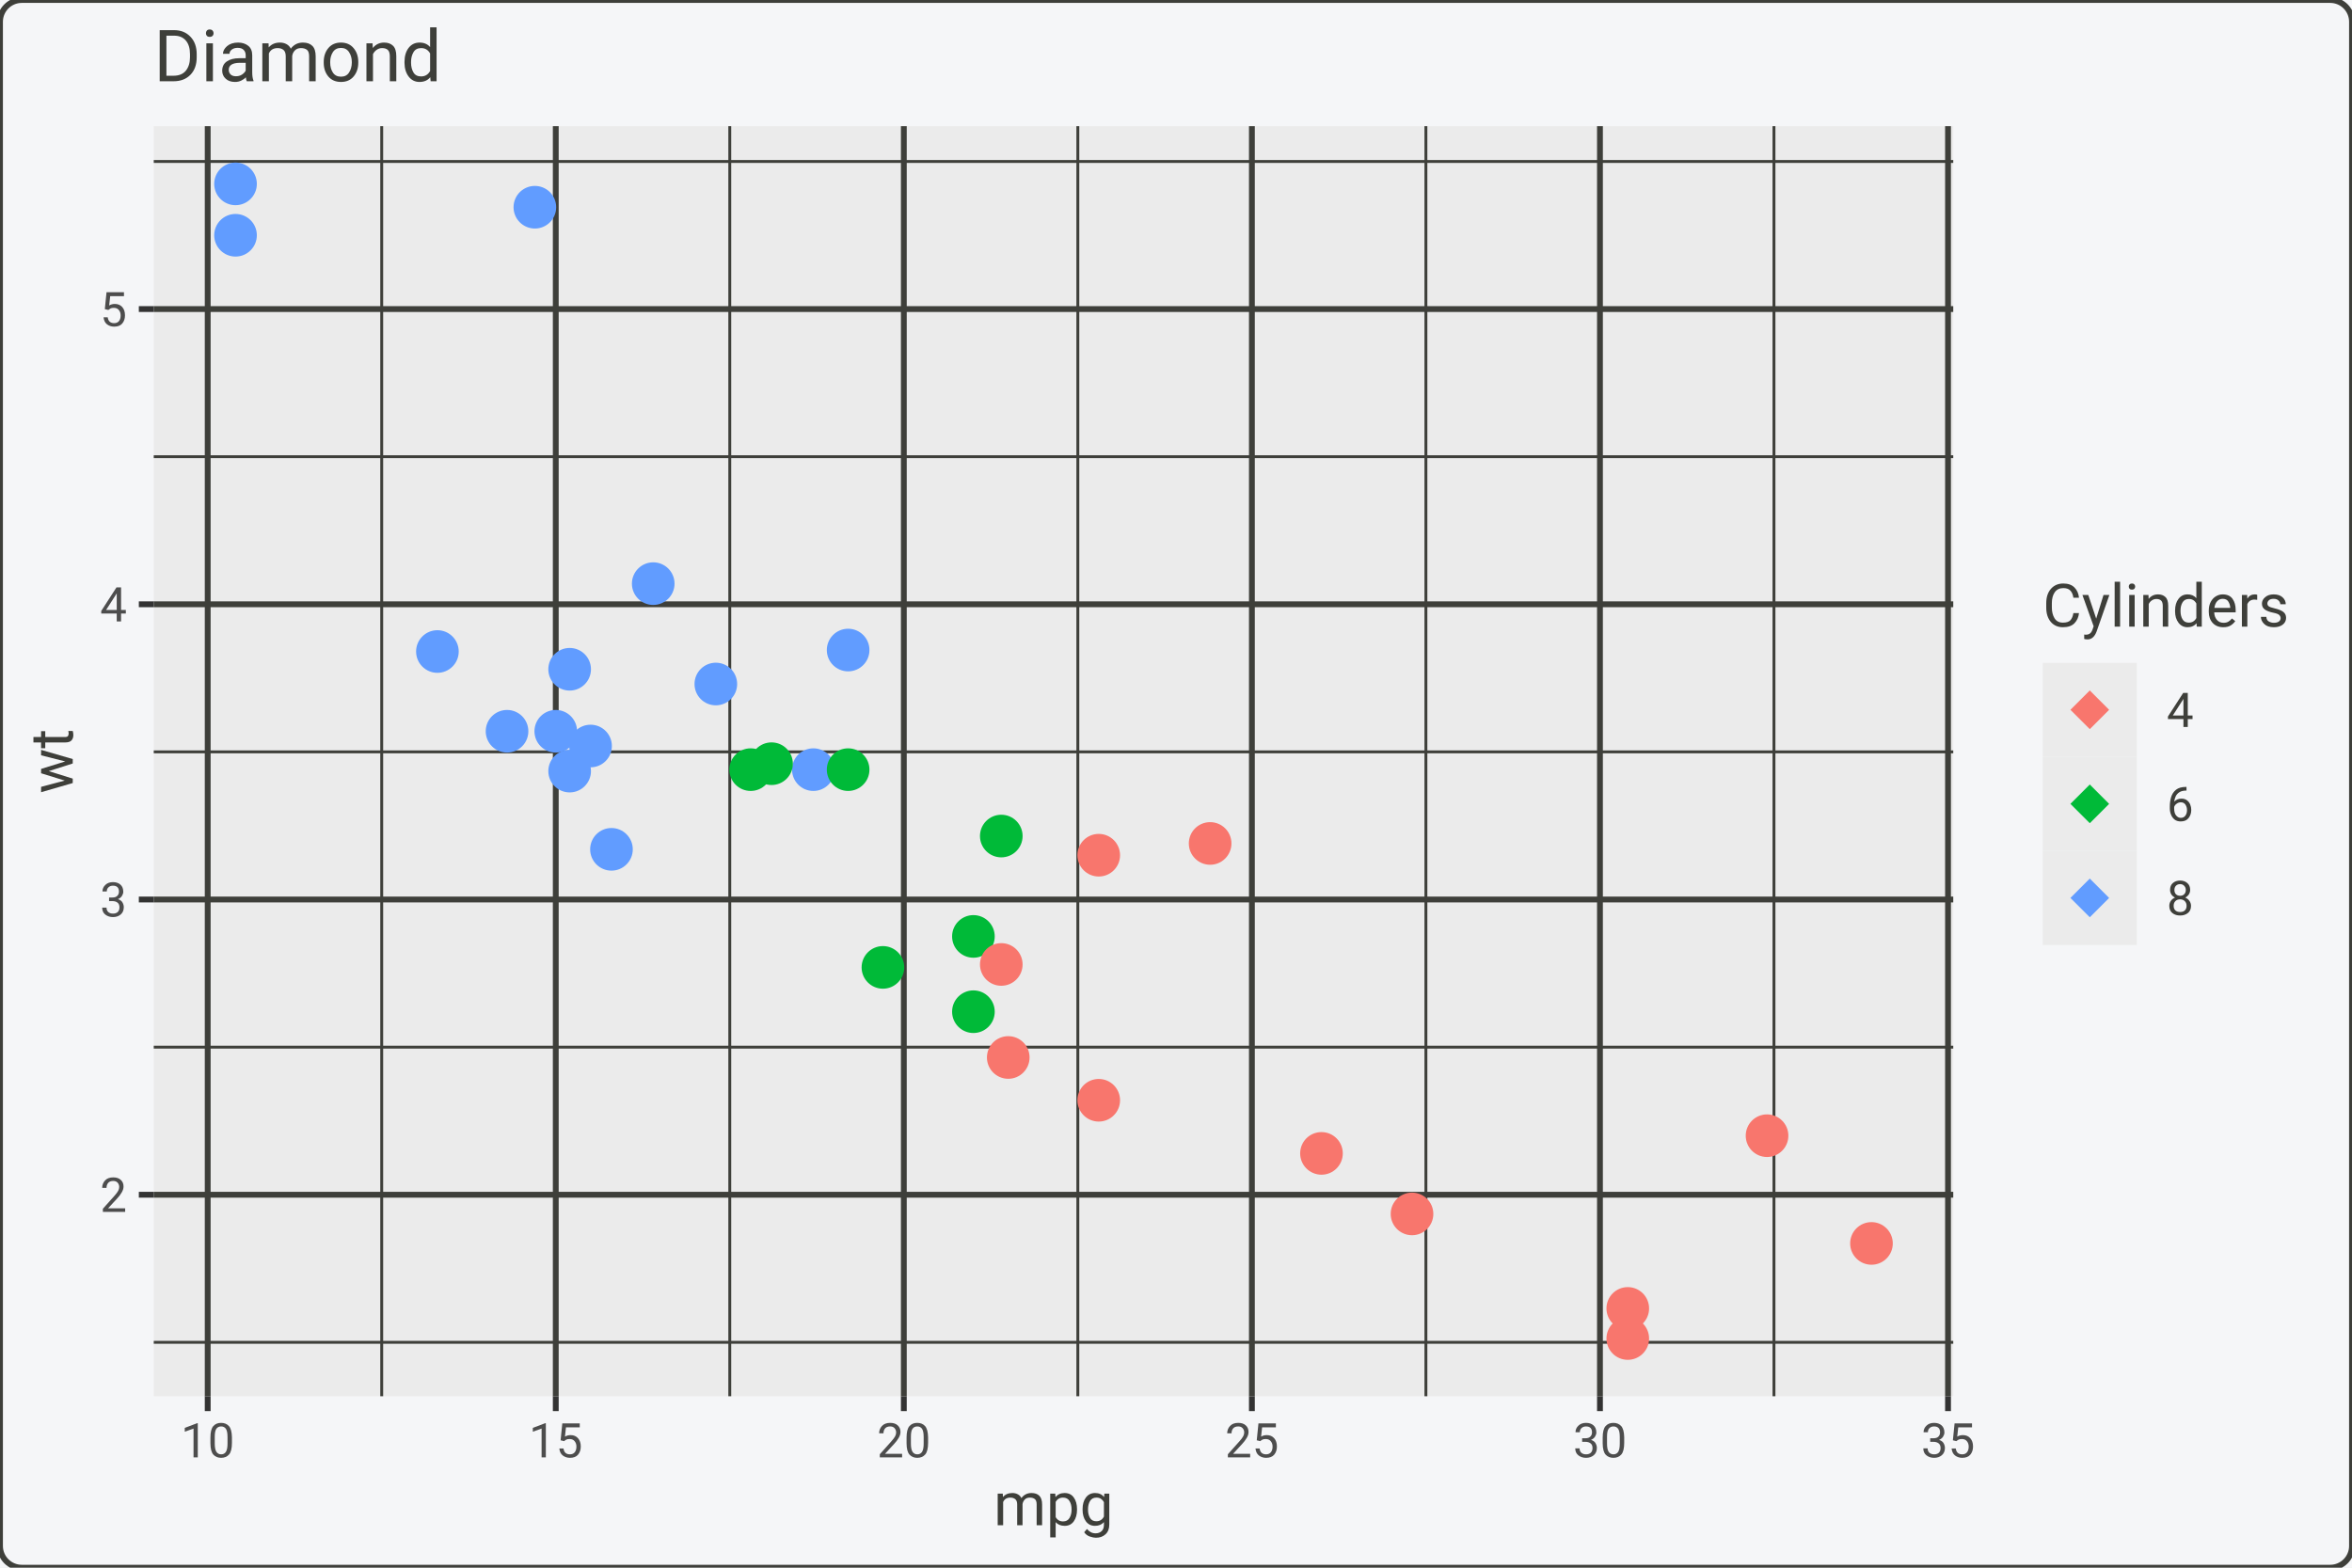
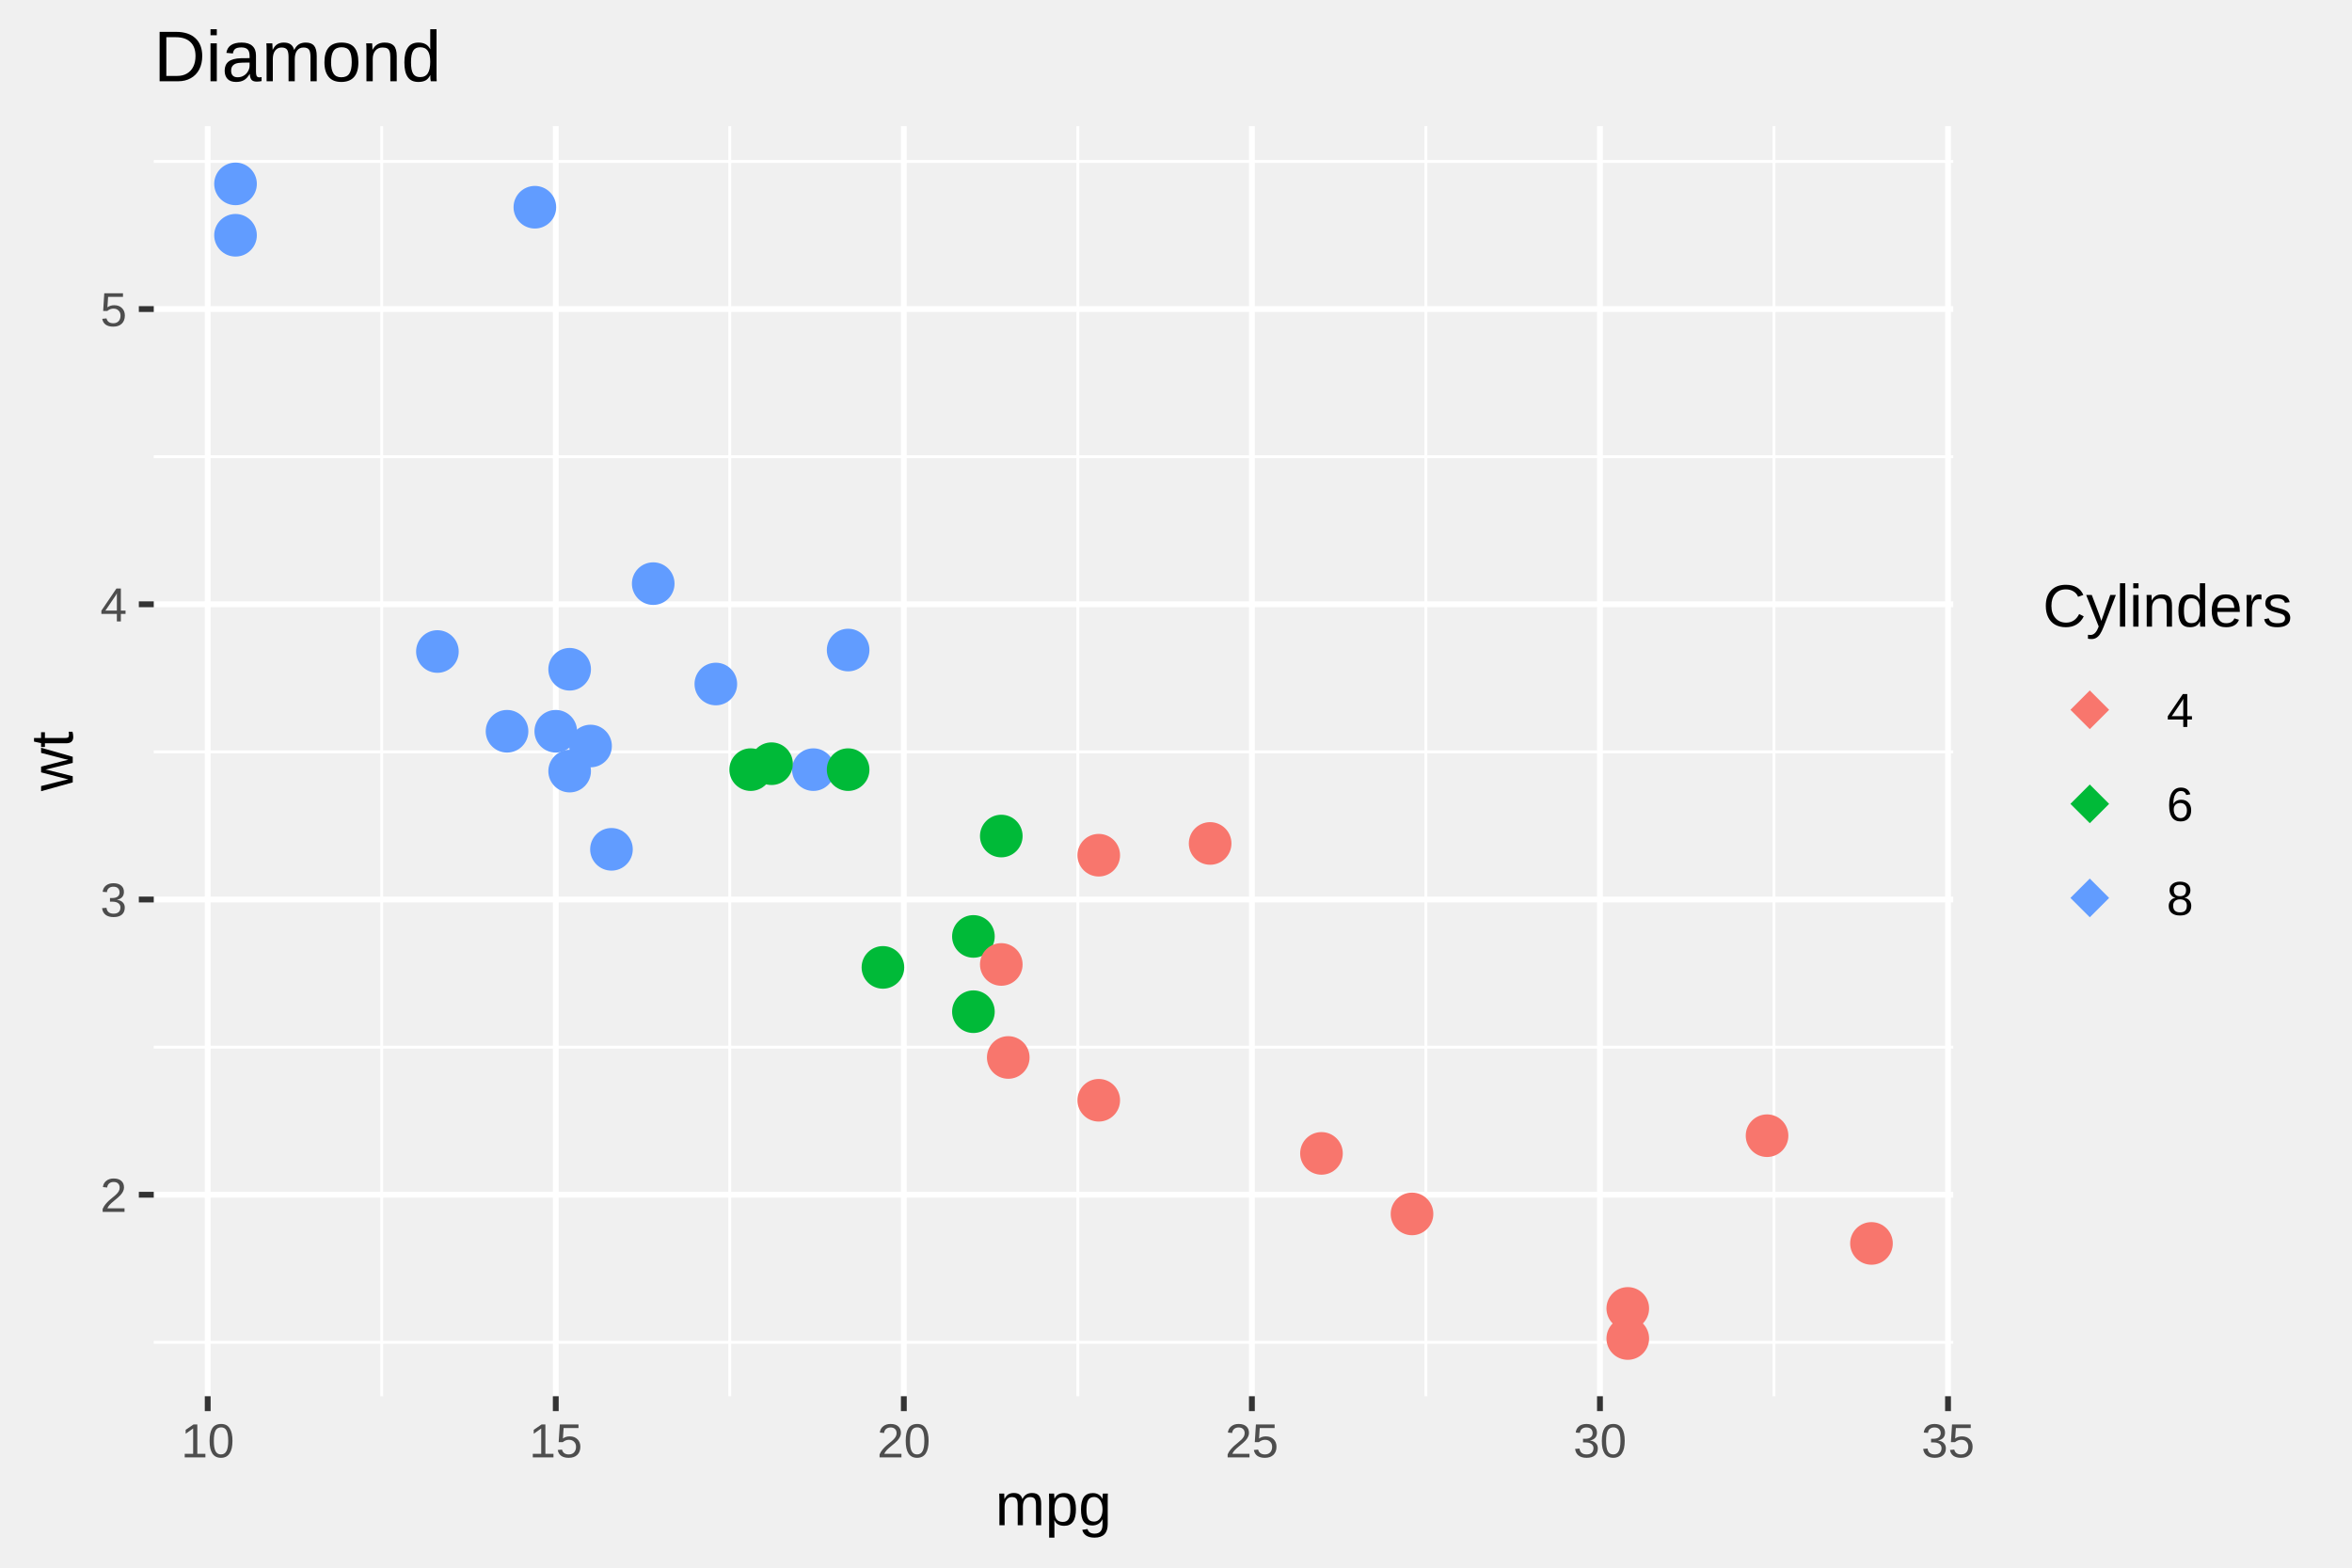
<svg xmlns="http://www.w3.org/2000/svg" width="432.00pt" height="288.00pt" viewBox="0 0 432.00 288.00">
  <g class="svglite">
    <defs>
      <style type="text/css">
-     /* theme-aware-processed */
-     .svglite line, .svglite polyline, .svglite polygon, .svglite path, .svglite circle {
+     .svglite line, .svglite polyline, .svglite polygon, .svglite path, .svglite rect, .svglite circle {
      fill: none;
-       stroke: #3E3F3A;
-       stroke-linecap: round;
-       stroke-linejoin: round;
-       stroke-miterlimit: 10.00;
-     }
-     .svglite &gt; g &gt; rect {
-       fill: none;
-       stroke: #3E3F3A;
+       stroke: #000000;
      stroke-linecap: round;
      stroke-linejoin: round;
      stroke-miterlimit: 10.00;
    }
    .svglite text {
      white-space: pre;
-       fill: #3E3F3A;
    }
    .svglite g.glyphgroup path {
      fill: inherit;
      stroke: none;
    }
  </style>
    </defs>
-     <rect class="svg-bg" width="100%" height="100%" style="stroke: none; fill: #F5F6F8;" />
+     <rect width="100%" height="100%" style="stroke: none; fill: none;" />
    <defs>
      <clipPath id="cpMC4wMHw0MzIuMDB8MC4wMHwyODguMDA=">
        <rect x="0.00" y="0.00" width="432.00" height="288.00" />
      </clipPath>
    </defs>
    <g clip-path="url(#cpMC4wMHw0MzIuMDB8MC4wMHwyODguMDA=)">
-       <rect rx="4" x="0" y="0.00" width="432.00" height="288.00" style="stroke-width: 1.07; stroke: #3E3F3A; fill: #F5F6F8;" />
+       <rect x="0" y="0.00" width="432.00" height="288.00" style="stroke-width: 1.07; stroke: none;" />
    </g>
    <defs>
      <clipPath id="cpMjguMjR8MzU4Ljc2fDIzLjE4fDI1Ni41MA==">
        <rect x="28.24" y="23.18" width="330.52" height="233.33" />
      </clipPath>
    </defs>
    <g clip-path="url(#cpMjguMjR8MzU4Ljc2fDIzLjE4fDI1Ni41MA==)">
-       <rect x="28.24" y="23.18" width="330.52" height="233.33" style="stroke-width: 1.07; stroke: none; fill: #EBEBEB;" />
-       <polyline points="28.24,246.60 358.76,246.60 " style="stroke-width: 0.53; stroke: #3E3F3A; stroke-linecap: butt;" />
-       <polyline points="28.24,192.37 358.76,192.37 " style="stroke-width: 0.53; stroke: #3E3F3A; stroke-linecap: butt;" />
-       <polyline points="28.24,138.13 358.76,138.13 " style="stroke-width: 0.53; stroke: #3E3F3A; stroke-linecap: butt;" />
-       <polyline points="28.24,83.90 358.76,83.90 " style="stroke-width: 0.53; stroke: #3E3F3A; stroke-linecap: butt;" />
-       <polyline points="28.24,29.66 358.76,29.66 " style="stroke-width: 0.53; stroke: #3E3F3A; stroke-linecap: butt;" />
-       <polyline points="70.11,256.50 70.11,23.18 " style="stroke-width: 0.53; stroke: #3E3F3A; stroke-linecap: butt;" />
-       <polyline points="134.04,256.50 134.04,23.18 " style="stroke-width: 0.53; stroke: #3E3F3A; stroke-linecap: butt;" />
-       <polyline points="197.97,256.50 197.97,23.18 " style="stroke-width: 0.53; stroke: #3E3F3A; stroke-linecap: butt;" />
-       <polyline points="261.90,256.50 261.90,23.18 " style="stroke-width: 0.53; stroke: #3E3F3A; stroke-linecap: butt;" />
-       <polyline points="325.83,256.50 325.83,23.18 " style="stroke-width: 0.53; stroke: #3E3F3A; stroke-linecap: butt;" />
-       <polyline points="28.24,219.49 358.76,219.49 " style="stroke-width: 1.07; stroke: #3E3F3A; stroke-linecap: butt;" />
-       <polyline points="28.24,165.25 358.76,165.25 " style="stroke-width: 1.07; stroke: #3E3F3A; stroke-linecap: butt;" />
-       <polyline points="28.24,111.01 358.76,111.01 " style="stroke-width: 1.07; stroke: #3E3F3A; stroke-linecap: butt;" />
-       <polyline points="28.24,56.78 358.76,56.78 " style="stroke-width: 1.07; stroke: #3E3F3A; stroke-linecap: butt;" />
-       <polyline points="38.15,256.50 38.15,23.18 " style="stroke-width: 1.07; stroke: #3E3F3A; stroke-linecap: butt;" />
-       <polyline points="102.08,256.50 102.08,23.18 " style="stroke-width: 1.07; stroke: #3E3F3A; stroke-linecap: butt;" />
-       <polyline points="166.01,256.50 166.01,23.18 " style="stroke-width: 1.07; stroke: #3E3F3A; stroke-linecap: butt;" />
-       <polyline points="229.94,256.50 229.94,23.18 " style="stroke-width: 1.07; stroke: #3E3F3A; stroke-linecap: butt;" />
-       <polyline points="293.87,256.50 293.87,23.18 " style="stroke-width: 1.07; stroke: #3E3F3A; stroke-linecap: butt;" />
-       <polyline points="357.80,256.50 357.80,23.18 " style="stroke-width: 1.07; stroke: #3E3F3A; stroke-linecap: butt;" />
+       <rect x="28.24" y="23.18" width="330.52" height="233.33" style="stroke-width: 1.07; stroke: none;" />
+       <polyline points="28.24,246.60 358.76,246.60 " style="stroke-width: 0.53; stroke: #FFFFFF; stroke-linecap: butt;" />
+       <polyline points="28.24,192.37 358.76,192.37 " style="stroke-width: 0.53; stroke: #FFFFFF; stroke-linecap: butt;" />
+       <polyline points="28.24,138.13 358.76,138.13 " style="stroke-width: 0.53; stroke: #FFFFFF; stroke-linecap: butt;" />
+       <polyline points="28.24,83.90 358.76,83.90 " style="stroke-width: 0.53; stroke: #FFFFFF; stroke-linecap: butt;" />
+       <polyline points="28.24,29.66 358.76,29.66 " style="stroke-width: 0.53; stroke: #FFFFFF; stroke-linecap: butt;" />
+       <polyline points="70.11,256.50 70.11,23.18 " style="stroke-width: 0.53; stroke: #FFFFFF; stroke-linecap: butt;" />
+       <polyline points="134.04,256.50 134.04,23.18 " style="stroke-width: 0.53; stroke: #FFFFFF; stroke-linecap: butt;" />
+       <polyline points="197.97,256.50 197.97,23.18 " style="stroke-width: 0.53; stroke: #FFFFFF; stroke-linecap: butt;" />
+       <polyline points="261.90,256.50 261.90,23.18 " style="stroke-width: 0.53; stroke: #FFFFFF; stroke-linecap: butt;" />
+       <polyline points="325.83,256.50 325.83,23.18 " style="stroke-width: 0.53; stroke: #FFFFFF; stroke-linecap: butt;" />
+       <polyline points="28.24,219.49 358.76,219.49 " style="stroke-width: 1.07; stroke: #FFFFFF; stroke-linecap: butt;" />
+       <polyline points="28.24,165.25 358.76,165.25 " style="stroke-width: 1.07; stroke: #FFFFFF; stroke-linecap: butt;" />
+       <polyline points="28.24,111.01 358.76,111.01 " style="stroke-width: 1.07; stroke: #FFFFFF; stroke-linecap: butt;" />
+       <polyline points="28.24,56.78 358.76,56.78 " style="stroke-width: 1.07; stroke: #FFFFFF; stroke-linecap: butt;" />
+       <polyline points="38.15,256.50 38.15,23.18 " style="stroke-width: 1.07; stroke: #FFFFFF; stroke-linecap: butt;" />
+       <polyline points="102.08,256.50 102.08,23.18 " style="stroke-width: 1.07; stroke: #FFFFFF; stroke-linecap: butt;" />
+       <polyline points="166.01,256.50 166.01,23.18 " style="stroke-width: 1.07; stroke: #FFFFFF; stroke-linecap: butt;" />
+       <polyline points="229.94,256.50 229.94,23.18 " style="stroke-width: 1.07; stroke: #FFFFFF; stroke-linecap: butt;" />
+       <polyline points="293.87,256.50 293.87,23.18 " style="stroke-width: 1.07; stroke: #FFFFFF; stroke-linecap: butt;" />
+       <polyline points="357.80,256.50 357.80,23.18 " style="stroke-width: 1.07; stroke: #FFFFFF; stroke-linecap: butt;" />
      <circle cx="178.79" cy="185.86" r="3.56" style="stroke-width: 0.71; stroke: #00BA38; fill: #00BA38;" />
      <circle cx="178.79" cy="172.03" r="3.56" style="stroke-width: 0.71; stroke: #00BA38; fill: #00BA38;" />
      <circle cx="201.81" cy="202.13" r="3.56" style="stroke-width: 0.71; stroke: #F8766D; fill: #F8766D;" />
      <circle cx="183.91" cy="153.59" r="3.56" style="stroke-width: 0.71; stroke: #00BA38; fill: #00BA38;" />
      <circle cx="149.39" cy="141.39" r="3.56" style="stroke-width: 0.71; stroke: #619CFF; fill: #619CFF;" />
      <circle cx="141.71" cy="140.30" r="3.56" style="stroke-width: 0.71; stroke: #00BA38; fill: #00BA38;" />
      <circle cx="93.13" cy="134.34" r="3.56" style="stroke-width: 0.71; stroke: #619CFF; fill: #619CFF;" />
      <circle cx="222.27" cy="154.95" r="3.56" style="stroke-width: 0.71; stroke: #F8766D; fill: #F8766D;" />
      <circle cx="201.81" cy="157.11" r="3.56" style="stroke-width: 0.71; stroke: #F8766D; fill: #F8766D;" />
      <circle cx="155.78" cy="141.39" r="3.56" style="stroke-width: 0.71; stroke: #00BA38; fill: #00BA38;" />
      <circle cx="137.88" cy="141.39" r="3.56" style="stroke-width: 0.71; stroke: #00BA38; fill: #00BA38;" />
      <circle cx="119.98" cy="107.22" r="3.56" style="stroke-width: 0.71; stroke: #619CFF; fill: #619CFF;" />
      <circle cx="131.48" cy="125.66" r="3.56" style="stroke-width: 0.71; stroke: #619CFF; fill: #619CFF;" />
      <circle cx="104.63" cy="122.95" r="3.56" style="stroke-width: 0.71; stroke: #619CFF; fill: #619CFF;" />
      <circle cx="43.26" cy="43.22" r="3.56" style="stroke-width: 0.71; stroke: #619CFF; fill: #619CFF;" />
      <circle cx="43.26" cy="33.78" r="3.56" style="stroke-width: 0.71; stroke: #619CFF; fill: #619CFF;" />
      <circle cx="98.24" cy="38.07" r="3.56" style="stroke-width: 0.71; stroke: #619CFF; fill: #619CFF;" />
      <circle cx="324.56" cy="208.64" r="3.56" style="stroke-width: 0.71; stroke: #F8766D; fill: #F8766D;" />
      <circle cx="298.98" cy="240.37" r="3.56" style="stroke-width: 0.71; stroke: #F8766D; fill: #F8766D;" />
      <circle cx="343.74" cy="228.43" r="3.56" style="stroke-width: 0.71; stroke: #F8766D; fill: #F8766D;" />
      <circle cx="185.19" cy="194.27" r="3.56" style="stroke-width: 0.71; stroke: #F8766D; fill: #F8766D;" />
      <circle cx="108.47" cy="137.05" r="3.56" style="stroke-width: 0.71; stroke: #619CFF; fill: #619CFF;" />
      <circle cx="104.63" cy="141.66" r="3.56" style="stroke-width: 0.71; stroke: #619CFF; fill: #619CFF;" />
      <circle cx="80.34" cy="119.69" r="3.56" style="stroke-width: 0.71; stroke: #619CFF; fill: #619CFF;" />
      <circle cx="155.78" cy="119.42" r="3.56" style="stroke-width: 0.71; stroke: #619CFF; fill: #619CFF;" />
      <circle cx="259.35" cy="223.01" r="3.56" style="stroke-width: 0.71; stroke: #F8766D; fill: #F8766D;" />
      <circle cx="242.72" cy="211.89" r="3.56" style="stroke-width: 0.71; stroke: #F8766D; fill: #F8766D;" />
      <circle cx="298.98" cy="245.90" r="3.56" style="stroke-width: 0.71; stroke: #F8766D; fill: #F8766D;" />
      <circle cx="112.31" cy="156.03" r="3.56" style="stroke-width: 0.71; stroke: #619CFF; fill: #619CFF;" />
      <circle cx="162.17" cy="177.72" r="3.56" style="stroke-width: 0.71; stroke: #00BA38; fill: #00BA38;" />
      <circle cx="102.08" cy="134.34" r="3.56" style="stroke-width: 0.71; stroke: #619CFF; fill: #619CFF;" />
      <circle cx="183.91" cy="177.18" r="3.56" style="stroke-width: 0.71; stroke: #F8766D; fill: #F8766D;" />
    </g>
    <g clip-path="url(#cpMC4wMHw0MzIuMDB8MC4wMHwyODguMDA=)">
-       <text x="23.31" y="222.64" text-anchor="end" style="font-size: 8.80px;fill: #4D4D4D; font-family: &quot;Roboto&quot;, -apple-system, BlinkMacSystemFont, &quot;Segoe UI&quot;, system-ui, sans-serif;" textLength="4.89px" lengthAdjust="spacingAndGlyphs">2</text>
-       <text x="23.31" y="168.40" text-anchor="end" style="font-size: 8.80px;fill: #4D4D4D; font-family: &quot;Roboto&quot;, -apple-system, BlinkMacSystemFont, &quot;Segoe UI&quot;, system-ui, sans-serif;" textLength="4.89px" lengthAdjust="spacingAndGlyphs">3</text>
-       <text x="23.31" y="114.16" text-anchor="end" style="font-size: 8.80px;fill: #4D4D4D; font-family: &quot;Roboto&quot;, -apple-system, BlinkMacSystemFont, &quot;Segoe UI&quot;, system-ui, sans-serif;" textLength="4.89px" lengthAdjust="spacingAndGlyphs">4</text>
-       <text x="23.31" y="59.93" text-anchor="end" style="font-size: 8.80px;fill: #4D4D4D; font-family: &quot;Roboto&quot;, -apple-system, BlinkMacSystemFont, &quot;Segoe UI&quot;, system-ui, sans-serif;" textLength="4.89px" lengthAdjust="spacingAndGlyphs">5</text>
+       <text x="23.31" y="222.64" text-anchor="end" style="font-size: 8.80px;fill: #4D4D4D; font-family: &quot;Arial&quot;;" textLength="4.89px" lengthAdjust="spacingAndGlyphs">2</text>
+       <text x="23.31" y="168.40" text-anchor="end" style="font-size: 8.80px;fill: #4D4D4D; font-family: &quot;Arial&quot;;" textLength="4.89px" lengthAdjust="spacingAndGlyphs">3</text>
+       <text x="23.31" y="114.16" text-anchor="end" style="font-size: 8.80px;fill: #4D4D4D; font-family: &quot;Arial&quot;;" textLength="4.89px" lengthAdjust="spacingAndGlyphs">4</text>
+       <text x="23.31" y="59.93" text-anchor="end" style="font-size: 8.80px;fill: #4D4D4D; font-family: &quot;Arial&quot;;" textLength="4.89px" lengthAdjust="spacingAndGlyphs">5</text>
      <polyline points="25.50,219.49 28.24,219.49 " style="stroke-width: 1.07; stroke: #333333; stroke-linecap: butt;" />
      <polyline points="25.50,165.25 28.24,165.25 " style="stroke-width: 1.07; stroke: #333333; stroke-linecap: butt;" />
      <polyline points="25.50,111.01 28.24,111.01 " style="stroke-width: 1.07; stroke: #333333; stroke-linecap: butt;" />
      <polyline points="25.50,56.78 28.24,56.78 " style="stroke-width: 1.07; stroke: #333333; stroke-linecap: butt;" />
      <polyline points="38.15,259.24 38.15,256.50 " style="stroke-width: 1.07; stroke: #333333; stroke-linecap: butt;" />
      <polyline points="102.08,259.24 102.08,256.50 " style="stroke-width: 1.07; stroke: #333333; stroke-linecap: butt;" />
      <polyline points="166.01,259.24 166.01,256.50 " style="stroke-width: 1.07; stroke: #333333; stroke-linecap: butt;" />
      <polyline points="229.94,259.24 229.94,256.50 " style="stroke-width: 1.07; stroke: #333333; stroke-linecap: butt;" />
      <polyline points="293.87,259.24 293.87,256.50 " style="stroke-width: 1.07; stroke: #333333; stroke-linecap: butt;" />
      <polyline points="357.80,259.24 357.80,256.50 " style="stroke-width: 1.07; stroke: #333333; stroke-linecap: butt;" />
-       <text x="38.15" y="267.74" text-anchor="middle" style="font-size: 8.80px;fill: #4D4D4D; font-family: &quot;Roboto&quot;, -apple-system, BlinkMacSystemFont, &quot;Segoe UI&quot;, system-ui, sans-serif;" textLength="9.78px" lengthAdjust="spacingAndGlyphs">10</text>
-       <text x="102.08" y="267.74" text-anchor="middle" style="font-size: 8.80px;fill: #4D4D4D; font-family: &quot;Roboto&quot;, -apple-system, BlinkMacSystemFont, &quot;Segoe UI&quot;, system-ui, sans-serif;" textLength="9.78px" lengthAdjust="spacingAndGlyphs">15</text>
-       <text x="166.01" y="267.74" text-anchor="middle" style="font-size: 8.80px;fill: #4D4D4D; font-family: &quot;Roboto&quot;, -apple-system, BlinkMacSystemFont, &quot;Segoe UI&quot;, system-ui, sans-serif;" textLength="9.78px" lengthAdjust="spacingAndGlyphs">20</text>
-       <text x="229.94" y="267.74" text-anchor="middle" style="font-size: 8.80px;fill: #4D4D4D; font-family: &quot;Roboto&quot;, -apple-system, BlinkMacSystemFont, &quot;Segoe UI&quot;, system-ui, sans-serif;" textLength="9.78px" lengthAdjust="spacingAndGlyphs">25</text>
-       <text x="293.87" y="267.74" text-anchor="middle" style="font-size: 8.80px;fill: #4D4D4D; font-family: &quot;Roboto&quot;, -apple-system, BlinkMacSystemFont, &quot;Segoe UI&quot;, system-ui, sans-serif;" textLength="9.78px" lengthAdjust="spacingAndGlyphs">30</text>
-       <text x="357.80" y="267.74" text-anchor="middle" style="font-size: 8.80px;fill: #4D4D4D; font-family: &quot;Roboto&quot;, -apple-system, BlinkMacSystemFont, &quot;Segoe UI&quot;, system-ui, sans-serif;" textLength="9.78px" lengthAdjust="spacingAndGlyphs">35</text>
-       <text x="193.50" y="280.20" text-anchor="middle" style="font-size: 11.00px; font-family: &quot;Roboto&quot;, -apple-system, BlinkMacSystemFont, &quot;Segoe UI&quot;, system-ui, sans-serif;" textLength="21.41px" lengthAdjust="spacingAndGlyphs">mpg</text>
-       <text transform="translate(13.36,139.84) rotate(-90)" text-anchor="middle" style="font-size: 11.00px; font-family: &quot;Roboto&quot;, -apple-system, BlinkMacSystemFont, &quot;Segoe UI&quot;, system-ui, sans-serif;" textLength="11.00px" lengthAdjust="spacingAndGlyphs">wt</text>
-       <rect rx="4" x="369.72" y="100.60" width="56.80" height="78.47" style="stroke-width: 1.07; stroke: none; fill: #F5F6F8;" />
-       <text x="375.20" y="115.12" style="font-size: 11.00px; font-family: &quot;Roboto&quot;, -apple-system, BlinkMacSystemFont, &quot;Segoe UI&quot;, system-ui, sans-serif;" textLength="45.84px" lengthAdjust="spacingAndGlyphs">Cylinders</text>
-       <rect x="375.20" y="121.76" width="17.28" height="17.28" style="stroke-width: 1.07; stroke: none; fill: #EBEBEB;" />
+       <text x="38.15" y="267.74" text-anchor="middle" style="font-size: 8.80px;fill: #4D4D4D; font-family: &quot;Arial&quot;;" textLength="9.78px" lengthAdjust="spacingAndGlyphs">10</text>
+       <text x="102.08" y="267.74" text-anchor="middle" style="font-size: 8.80px;fill: #4D4D4D; font-family: &quot;Arial&quot;;" textLength="9.78px" lengthAdjust="spacingAndGlyphs">15</text>
+       <text x="166.01" y="267.74" text-anchor="middle" style="font-size: 8.80px;fill: #4D4D4D; font-family: &quot;Arial&quot;;" textLength="9.78px" lengthAdjust="spacingAndGlyphs">20</text>
+       <text x="229.94" y="267.74" text-anchor="middle" style="font-size: 8.80px;fill: #4D4D4D; font-family: &quot;Arial&quot;;" textLength="9.78px" lengthAdjust="spacingAndGlyphs">25</text>
+       <text x="293.87" y="267.74" text-anchor="middle" style="font-size: 8.80px;fill: #4D4D4D; font-family: &quot;Arial&quot;;" textLength="9.78px" lengthAdjust="spacingAndGlyphs">30</text>
+       <text x="357.80" y="267.74" text-anchor="middle" style="font-size: 8.80px;fill: #4D4D4D; font-family: &quot;Arial&quot;;" textLength="9.78px" lengthAdjust="spacingAndGlyphs">35</text>
+       <text x="193.50" y="280.20" text-anchor="middle" style="font-size: 11.00px; font-family: &quot;Arial&quot;;" textLength="21.41px" lengthAdjust="spacingAndGlyphs">mpg</text>
+       <text transform="translate(13.36,139.84) rotate(-90)" text-anchor="middle" style="font-size: 11.00px; font-family: &quot;Arial&quot;;" textLength="11.00px" lengthAdjust="spacingAndGlyphs">wt</text>
+       <rect x="369.72" y="100.60" width="56.80" height="78.47" style="stroke-width: 0.75; stroke: none;" />
+       <rect x="369.72" y="100.60" width="56.80" height="78.47" style="stroke-width: 1.07; stroke: none;" />
+       <text x="375.20" y="115.12" style="font-size: 11.00px; font-family: &quot;Arial&quot;;" textLength="45.84px" lengthAdjust="spacingAndGlyphs">Cylinders</text>
+       <rect x="375.20" y="121.76" width="17.28" height="17.28" style="stroke-width: 1.07; stroke: none;" />
      <polygon points="380.28,130.40 383.84,126.84 387.39,130.40 383.84,133.95 " style="stroke-width: 0.71; stroke: none; fill: #F8766D;" />
-       <rect x="375.20" y="139.04" width="17.28" height="17.28" style="stroke-width: 1.07; stroke: none; fill: #EBEBEB;" />
+       <rect x="375.20" y="139.04" width="17.28" height="17.28" style="stroke-width: 1.07; stroke: none;" />
      <polygon points="380.28,147.68 383.84,144.12 387.39,147.68 383.84,151.23 " style="stroke-width: 0.71; stroke: none; fill: #00BA38;" />
-       <rect x="375.20" y="156.32" width="17.28" height="17.28" style="stroke-width: 1.07; stroke: none; fill: #EBEBEB;" />
+       <rect x="375.20" y="156.32" width="17.28" height="17.28" style="stroke-width: 1.07; stroke: none;" />
      <polygon points="380.28,164.96 383.84,161.40 387.39,164.96 383.84,168.51 " style="stroke-width: 0.71; stroke: none; fill: #619CFF;" />
-       <text x="397.96" y="133.55" style="font-size: 8.80px; font-family: &quot;Roboto&quot;, -apple-system, BlinkMacSystemFont, &quot;Segoe UI&quot;, system-ui, sans-serif;" textLength="4.89px" lengthAdjust="spacingAndGlyphs">4</text>
-       <text x="397.96" y="150.83" style="font-size: 8.80px; font-family: &quot;Roboto&quot;, -apple-system, BlinkMacSystemFont, &quot;Segoe UI&quot;, system-ui, sans-serif;" textLength="4.89px" lengthAdjust="spacingAndGlyphs">6</text>
-       <text x="397.96" y="168.11" style="font-size: 8.80px; font-family: &quot;Roboto&quot;, -apple-system, BlinkMacSystemFont, &quot;Segoe UI&quot;, system-ui, sans-serif;" textLength="4.89px" lengthAdjust="spacingAndGlyphs">8</text>
-       <text x="28.24" y="14.93" style="font-size: 13.20px; font-family: &quot;Roboto&quot;, -apple-system, BlinkMacSystemFont, &quot;Segoe UI&quot;, system-ui, sans-serif;" textLength="52.77px" lengthAdjust="spacingAndGlyphs">Diamond</text>
+       <text x="397.96" y="133.55" style="font-size: 8.80px; font-family: &quot;Arial&quot;;" textLength="4.89px" lengthAdjust="spacingAndGlyphs">4</text>
+       <text x="397.96" y="150.83" style="font-size: 8.80px; font-family: &quot;Arial&quot;;" textLength="4.89px" lengthAdjust="spacingAndGlyphs">6</text>
+       <text x="397.96" y="168.11" style="font-size: 8.80px; font-family: &quot;Arial&quot;;" textLength="4.89px" lengthAdjust="spacingAndGlyphs">8</text>
+       <text x="28.24" y="14.93" style="font-size: 13.20px; font-family: &quot;Arial&quot;;" textLength="52.77px" lengthAdjust="spacingAndGlyphs">Diamond</text>
    </g>
  </g>
</svg>
